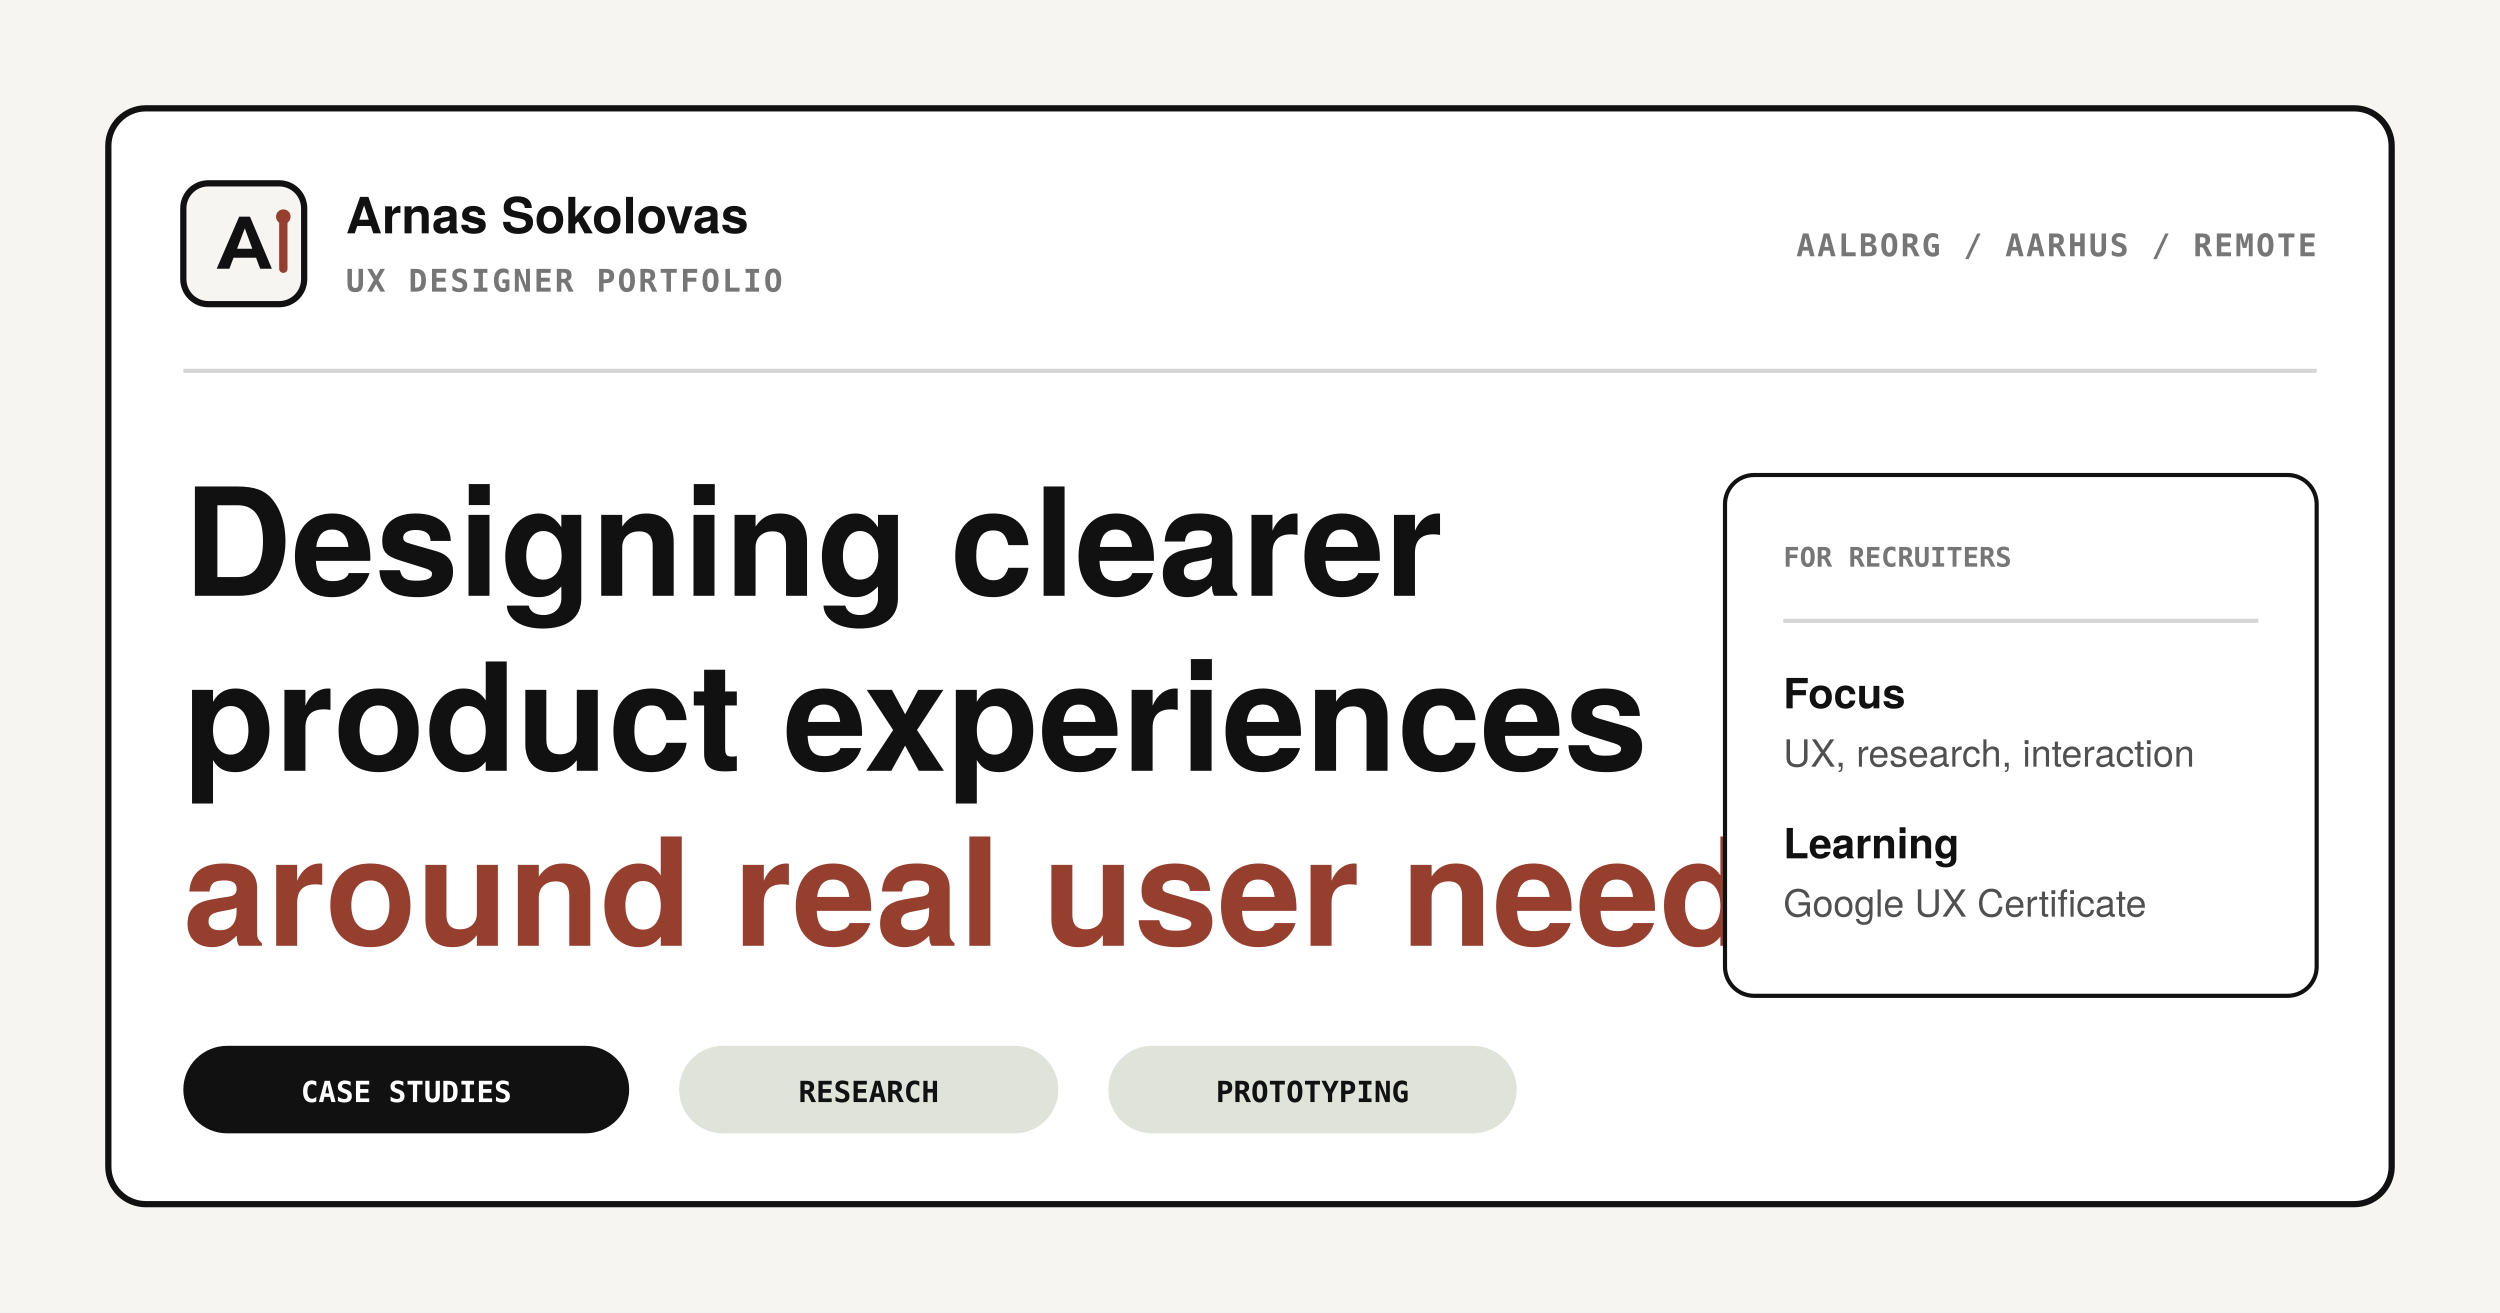
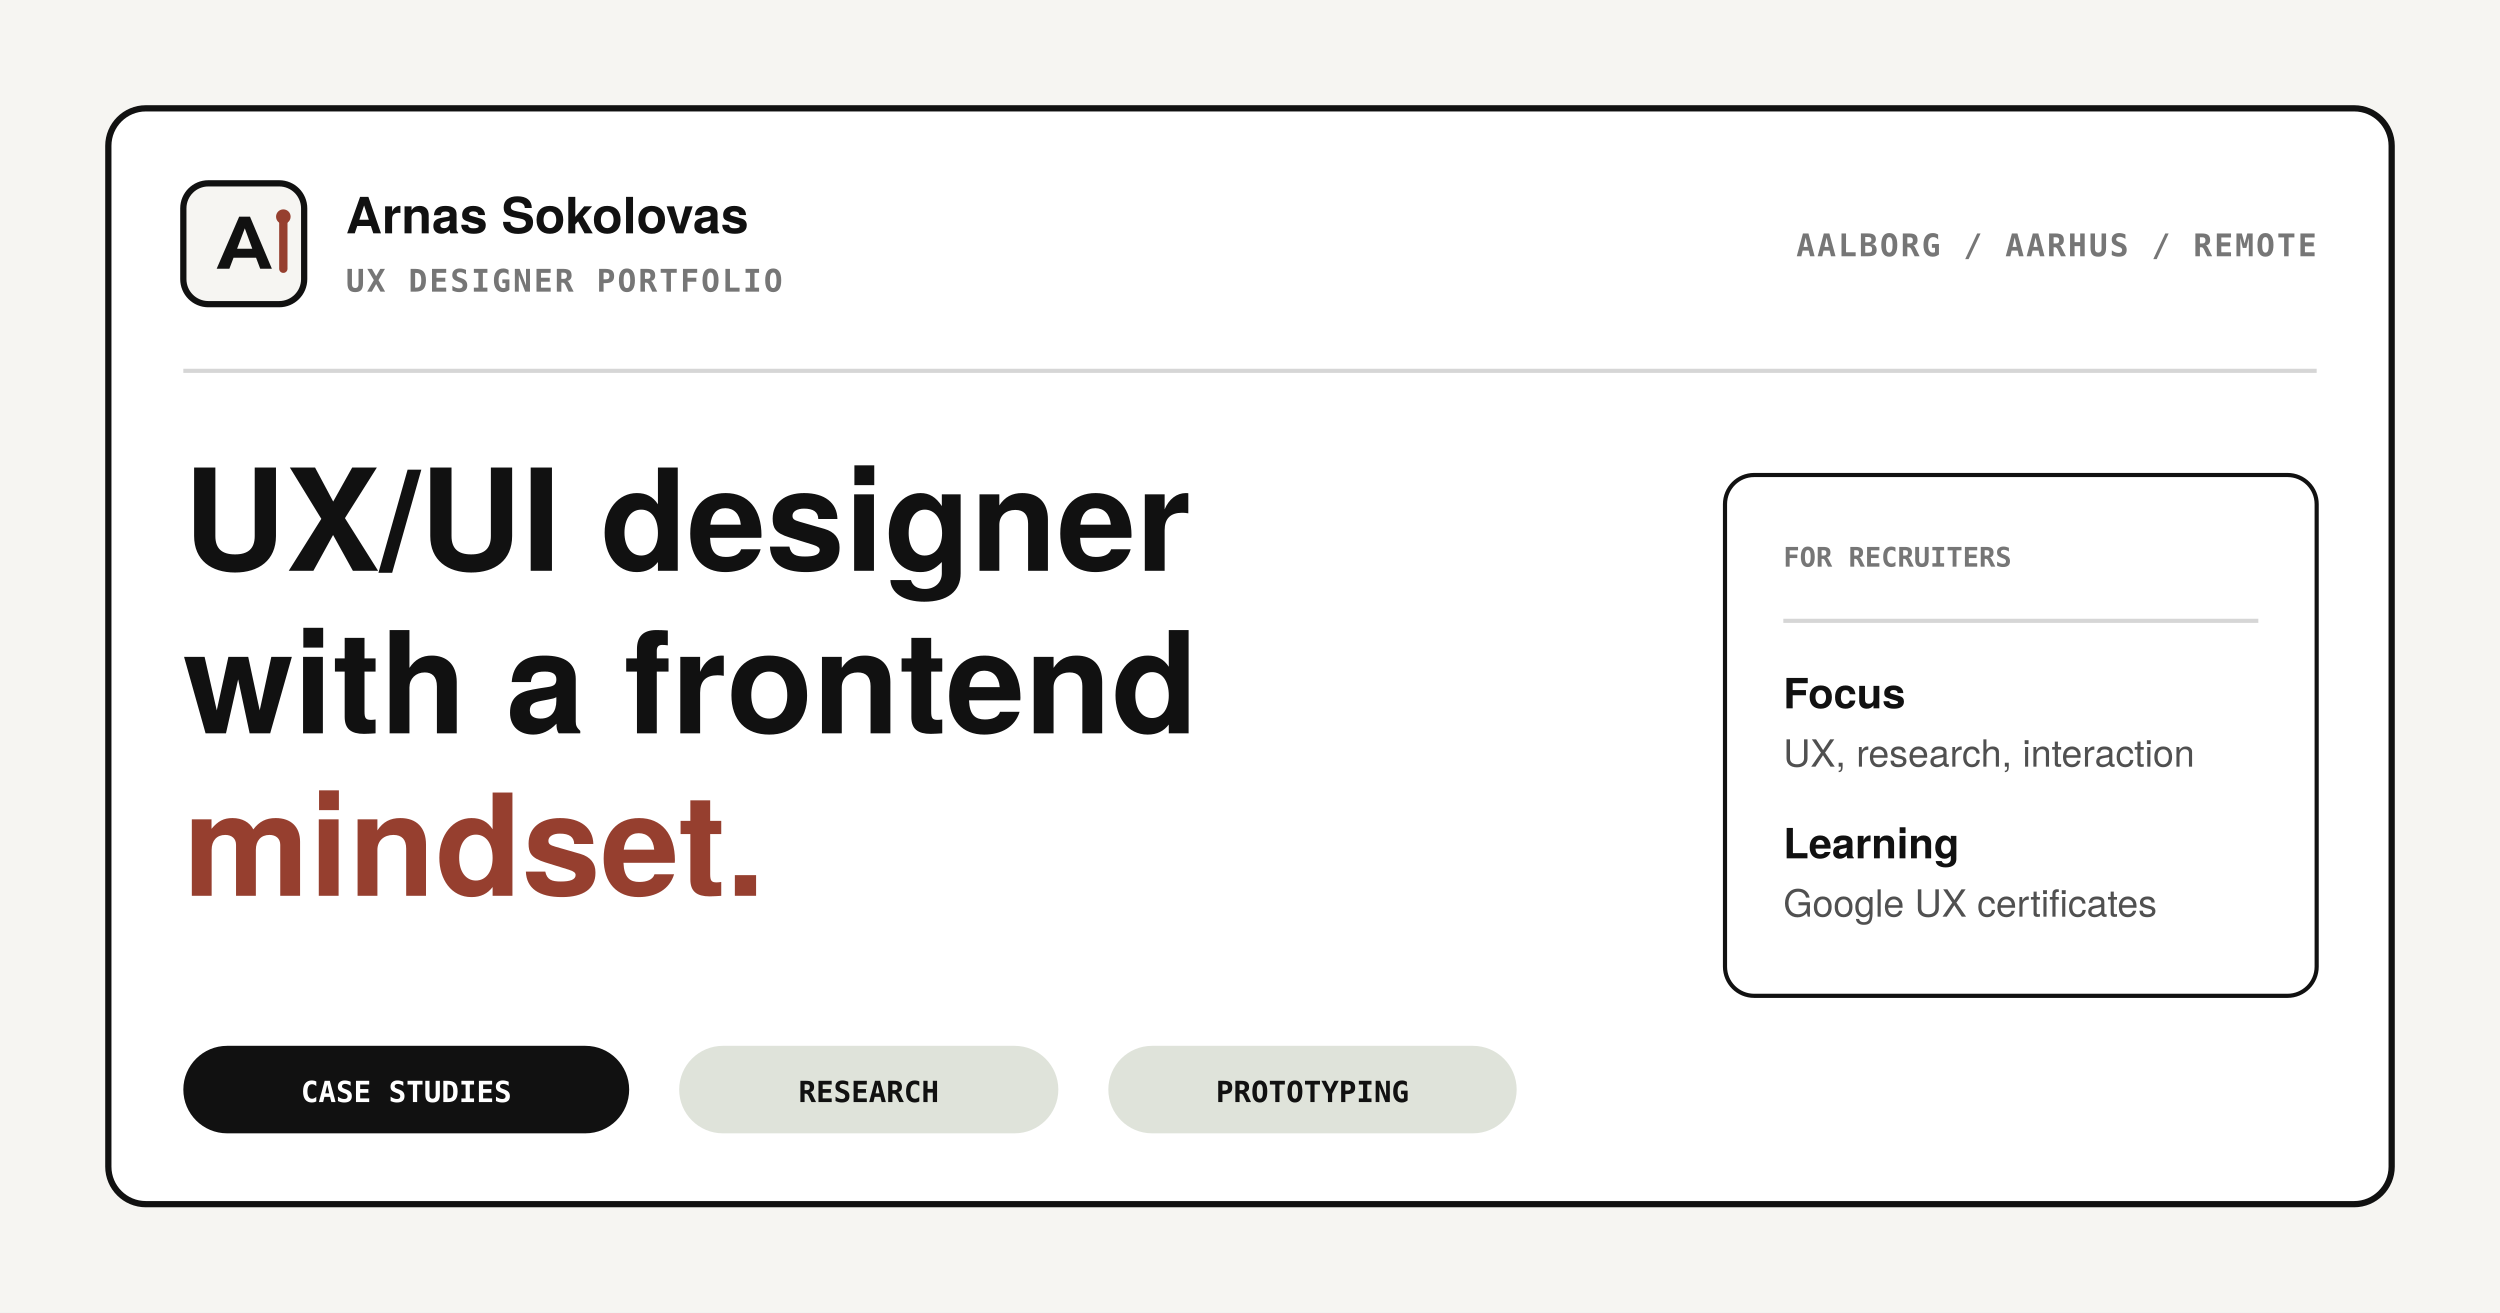
<svg xmlns="http://www.w3.org/2000/svg" viewBox="0 0 1200 630" role="img" aria-label="Arnas Sokolovas UX/UI and frontend portfolio preview">
  <rect width="1200" height="630" fill="#F6F5F2" />
  <rect x="52" y="52" width="1096" height="526" rx="18" fill="#FFFFFF" stroke="#111111" stroke-width="3" />
  <rect x="88" y="88" width="58" height="58" rx="12" fill="#F6F5F2" stroke="#111111" stroke-width="3" />
  <path d="M104 129L114.8 104H120L130.5 129H124.9L122.9 123.7H112.1L110.1 129H104ZM113.8 119.4H121.1L117.5 109.6L113.8 119.4Z" fill="#111111" />
  <path d="M136 104V129" stroke="#963F2F" stroke-width="4" stroke-linecap="round" />
  <circle cx="136" cy="104" r="3.5" fill="#963F2F" />
  <text x="166" y="112" fill="#111111" font-family="Plus Jakarta Sans, Helvetica Neue, sans-serif" font-size="24" font-weight="800">Arnas Sokolovas</text>
  <text x="166" y="140" fill="#767676" font-family="Space Mono, monospace" font-size="15" font-weight="700" letter-spacing="1">UX DESIGNER PORTFOLIO</text>
  <text x="1112" y="123" text-anchor="end" fill="#767676" font-family="Space Mono, monospace" font-size="15" font-weight="700" letter-spacing="1">AALBORG / AARHUS / REMOTE</text>
  <path d="M88 178H1112" stroke="#111111" stroke-opacity=".17" stroke-width="2" />
-   <text x="88" y="286" fill="#111111" font-family="Plus Jakarta Sans, Helvetica Neue, sans-serif" font-size="72" font-weight="800">Designing clearer</text>
-   <text x="88" y="370" fill="#111111" font-family="Plus Jakarta Sans, Helvetica Neue, sans-serif" font-size="72" font-weight="800">product experiences</text>
-   <text x="88" y="454" fill="#963F2F" font-family="Plus Jakarta Sans, Helvetica Neue, sans-serif" font-size="72" font-weight="800">around real user needs.</text>
+   <text x="88" y="274" fill="#111111" font-family="Plus Jakarta Sans, Helvetica Neue, sans-serif" font-size="68" font-weight="800">UX/UI designer</text>
+   <text x="88" y="352" fill="#111111" font-family="Plus Jakarta Sans, Helvetica Neue, sans-serif" font-size="68" font-weight="800">with a frontend</text>
+   <text x="88" y="430" fill="#963F2F" font-family="Plus Jakarta Sans, Helvetica Neue, sans-serif" font-size="68" font-weight="800">mindset.</text>
  <rect x="88" y="502" width="214" height="42" rx="21" fill="#111111" />
  <text x="195" y="529" text-anchor="middle" fill="#FFFFFF" font-family="Space Mono, monospace" font-size="14" font-weight="700">CASE STUDIES</text>
  <rect x="326" y="502" width="182" height="42" rx="21" fill="#DFE3DA" />
  <text x="417" y="529" text-anchor="middle" fill="#111111" font-family="Space Mono, monospace" font-size="14" font-weight="700">RESEARCH</text>
  <rect x="532" y="502" width="196" height="42" rx="21" fill="#DFE3DA" />
  <text x="630" y="529" text-anchor="middle" fill="#111111" font-family="Space Mono, monospace" font-size="14" font-weight="700">PROTOTYPING</text>
  <g transform="translate(828 228)">
    <rect width="284" height="250" rx="14" fill="#FFFFFF" stroke="#111111" stroke-width="2" />
    <text x="28" y="44" fill="#767676" font-family="Space Mono, monospace" font-size="13" font-weight="700">FOR RECRUITERS</text>
    <path d="M28 70H256" stroke="#111111" stroke-opacity=".17" stroke-width="2" />
    <text x="28" y="112" fill="#111111" font-family="Plus Jakarta Sans, Helvetica Neue, sans-serif" font-size="20" font-weight="800">Focus</text>
    <text x="28" y="140" fill="#505050" font-family="Plus Jakarta Sans, Helvetica Neue, sans-serif" font-size="18">UX, research, interaction</text>
    <text x="28" y="184" fill="#111111" font-family="Plus Jakarta Sans, Helvetica Neue, sans-serif" font-size="20" font-weight="800">Learning</text>
-     <text x="28" y="212" fill="#505050" font-family="Plus Jakarta Sans, Helvetica Neue, sans-serif" font-size="18">Google UX Certificate</text>
+     <text x="28" y="212" fill="#505050" font-family="Plus Jakarta Sans, Helvetica Neue, sans-serif" font-size="18">Google UX certificates</text>
  </g>
</svg>
